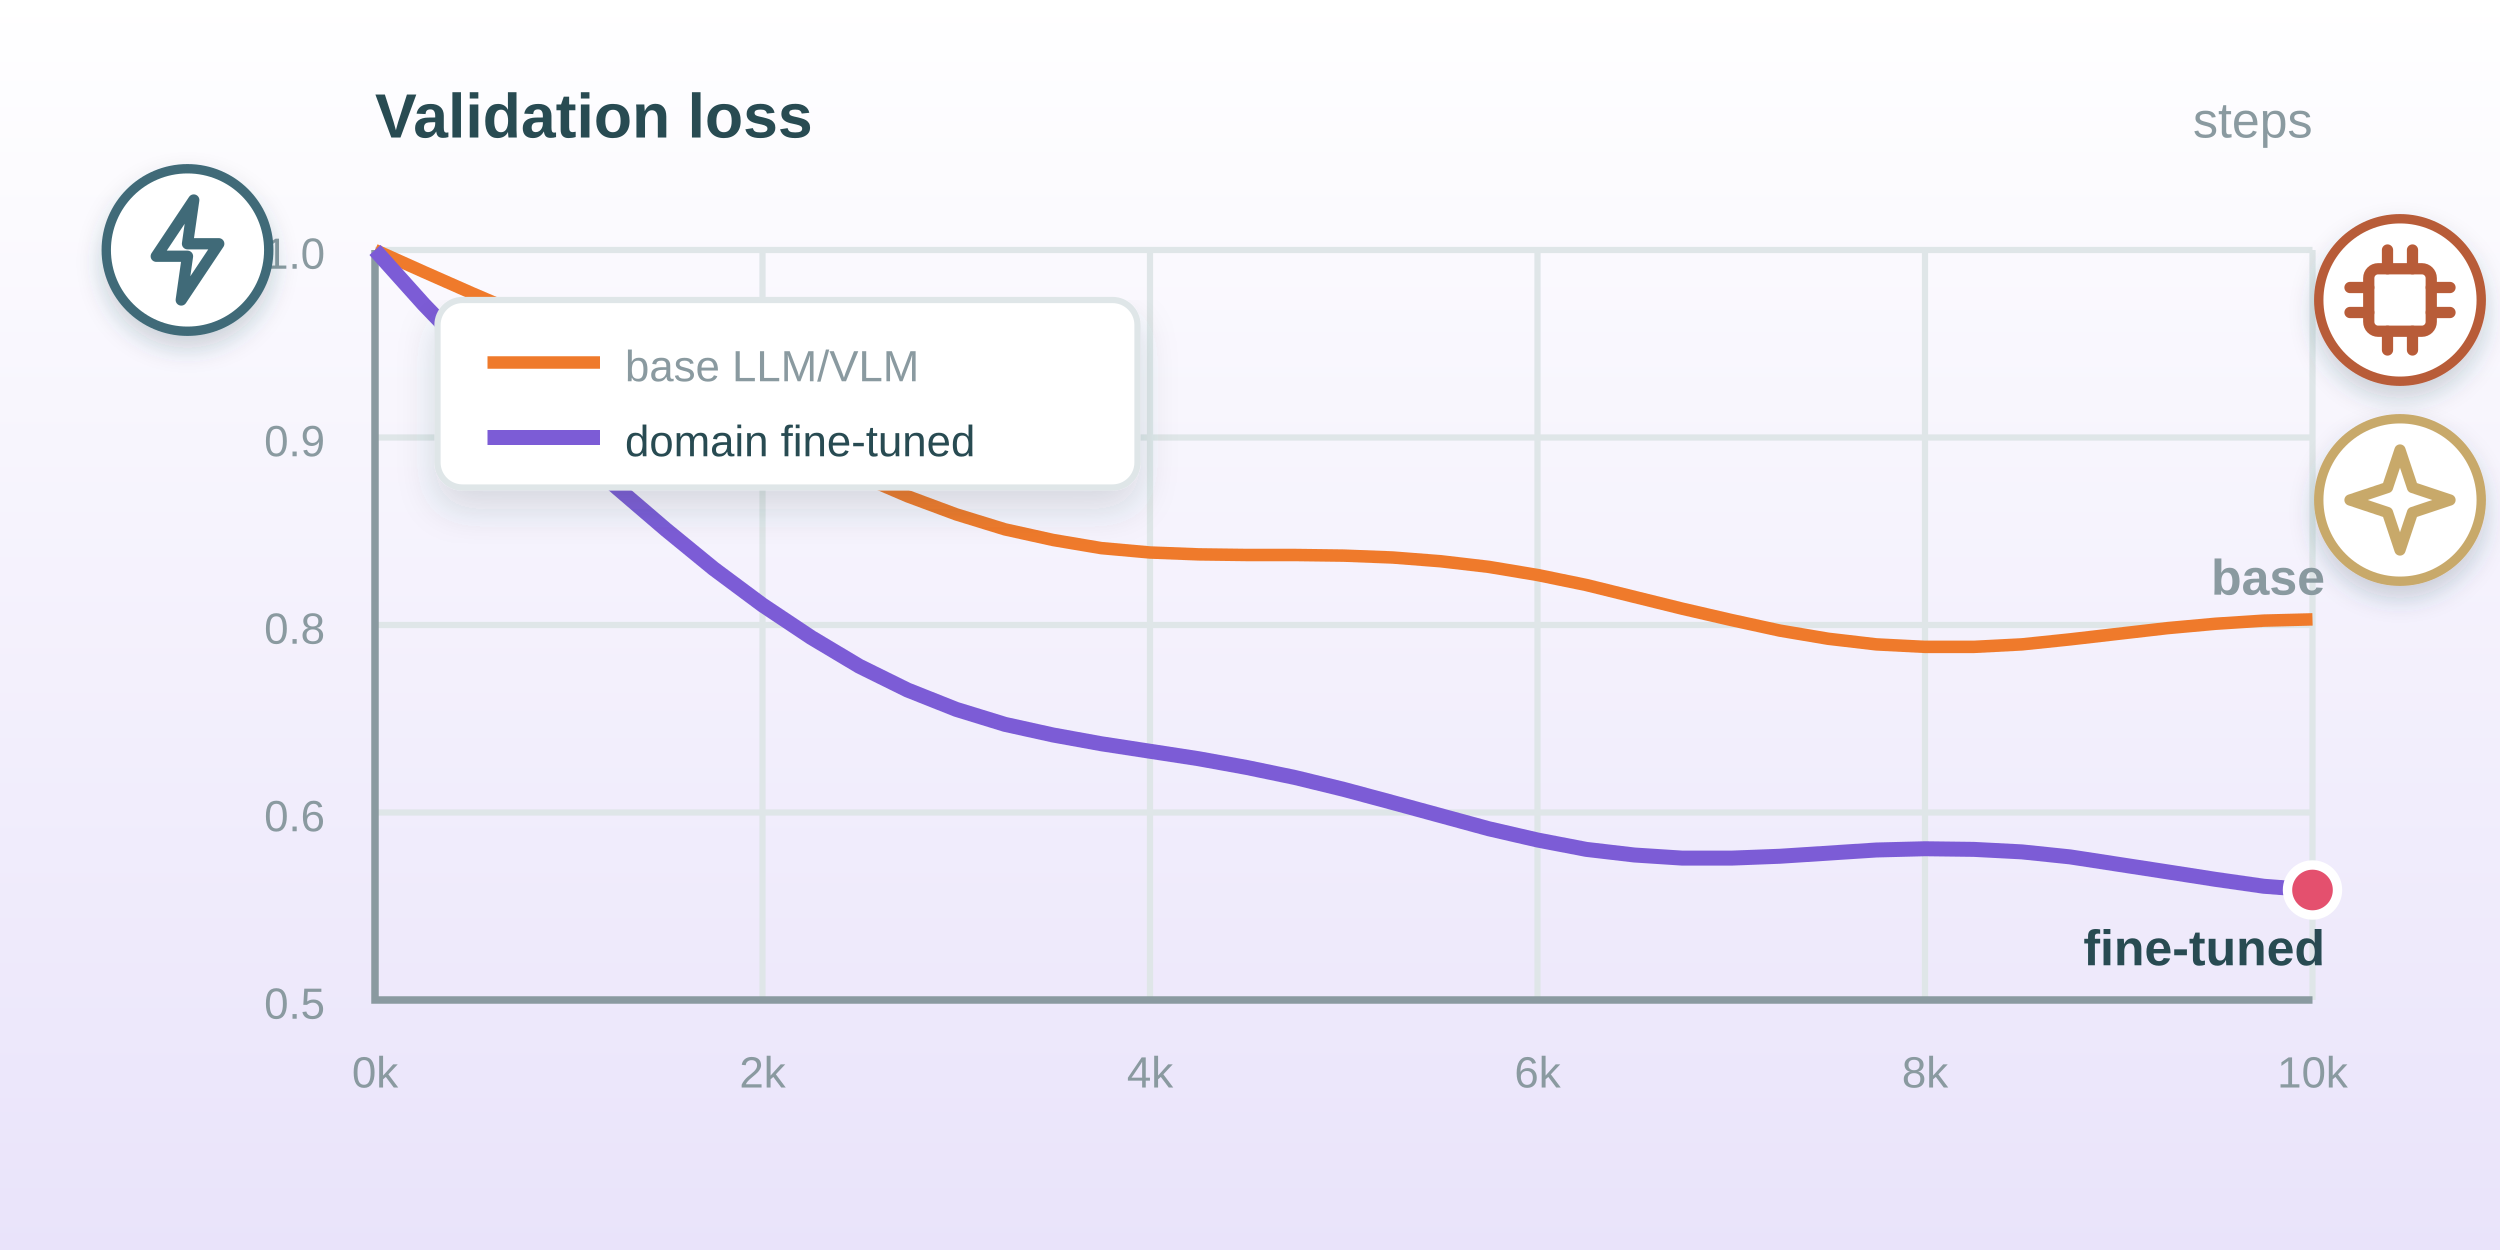
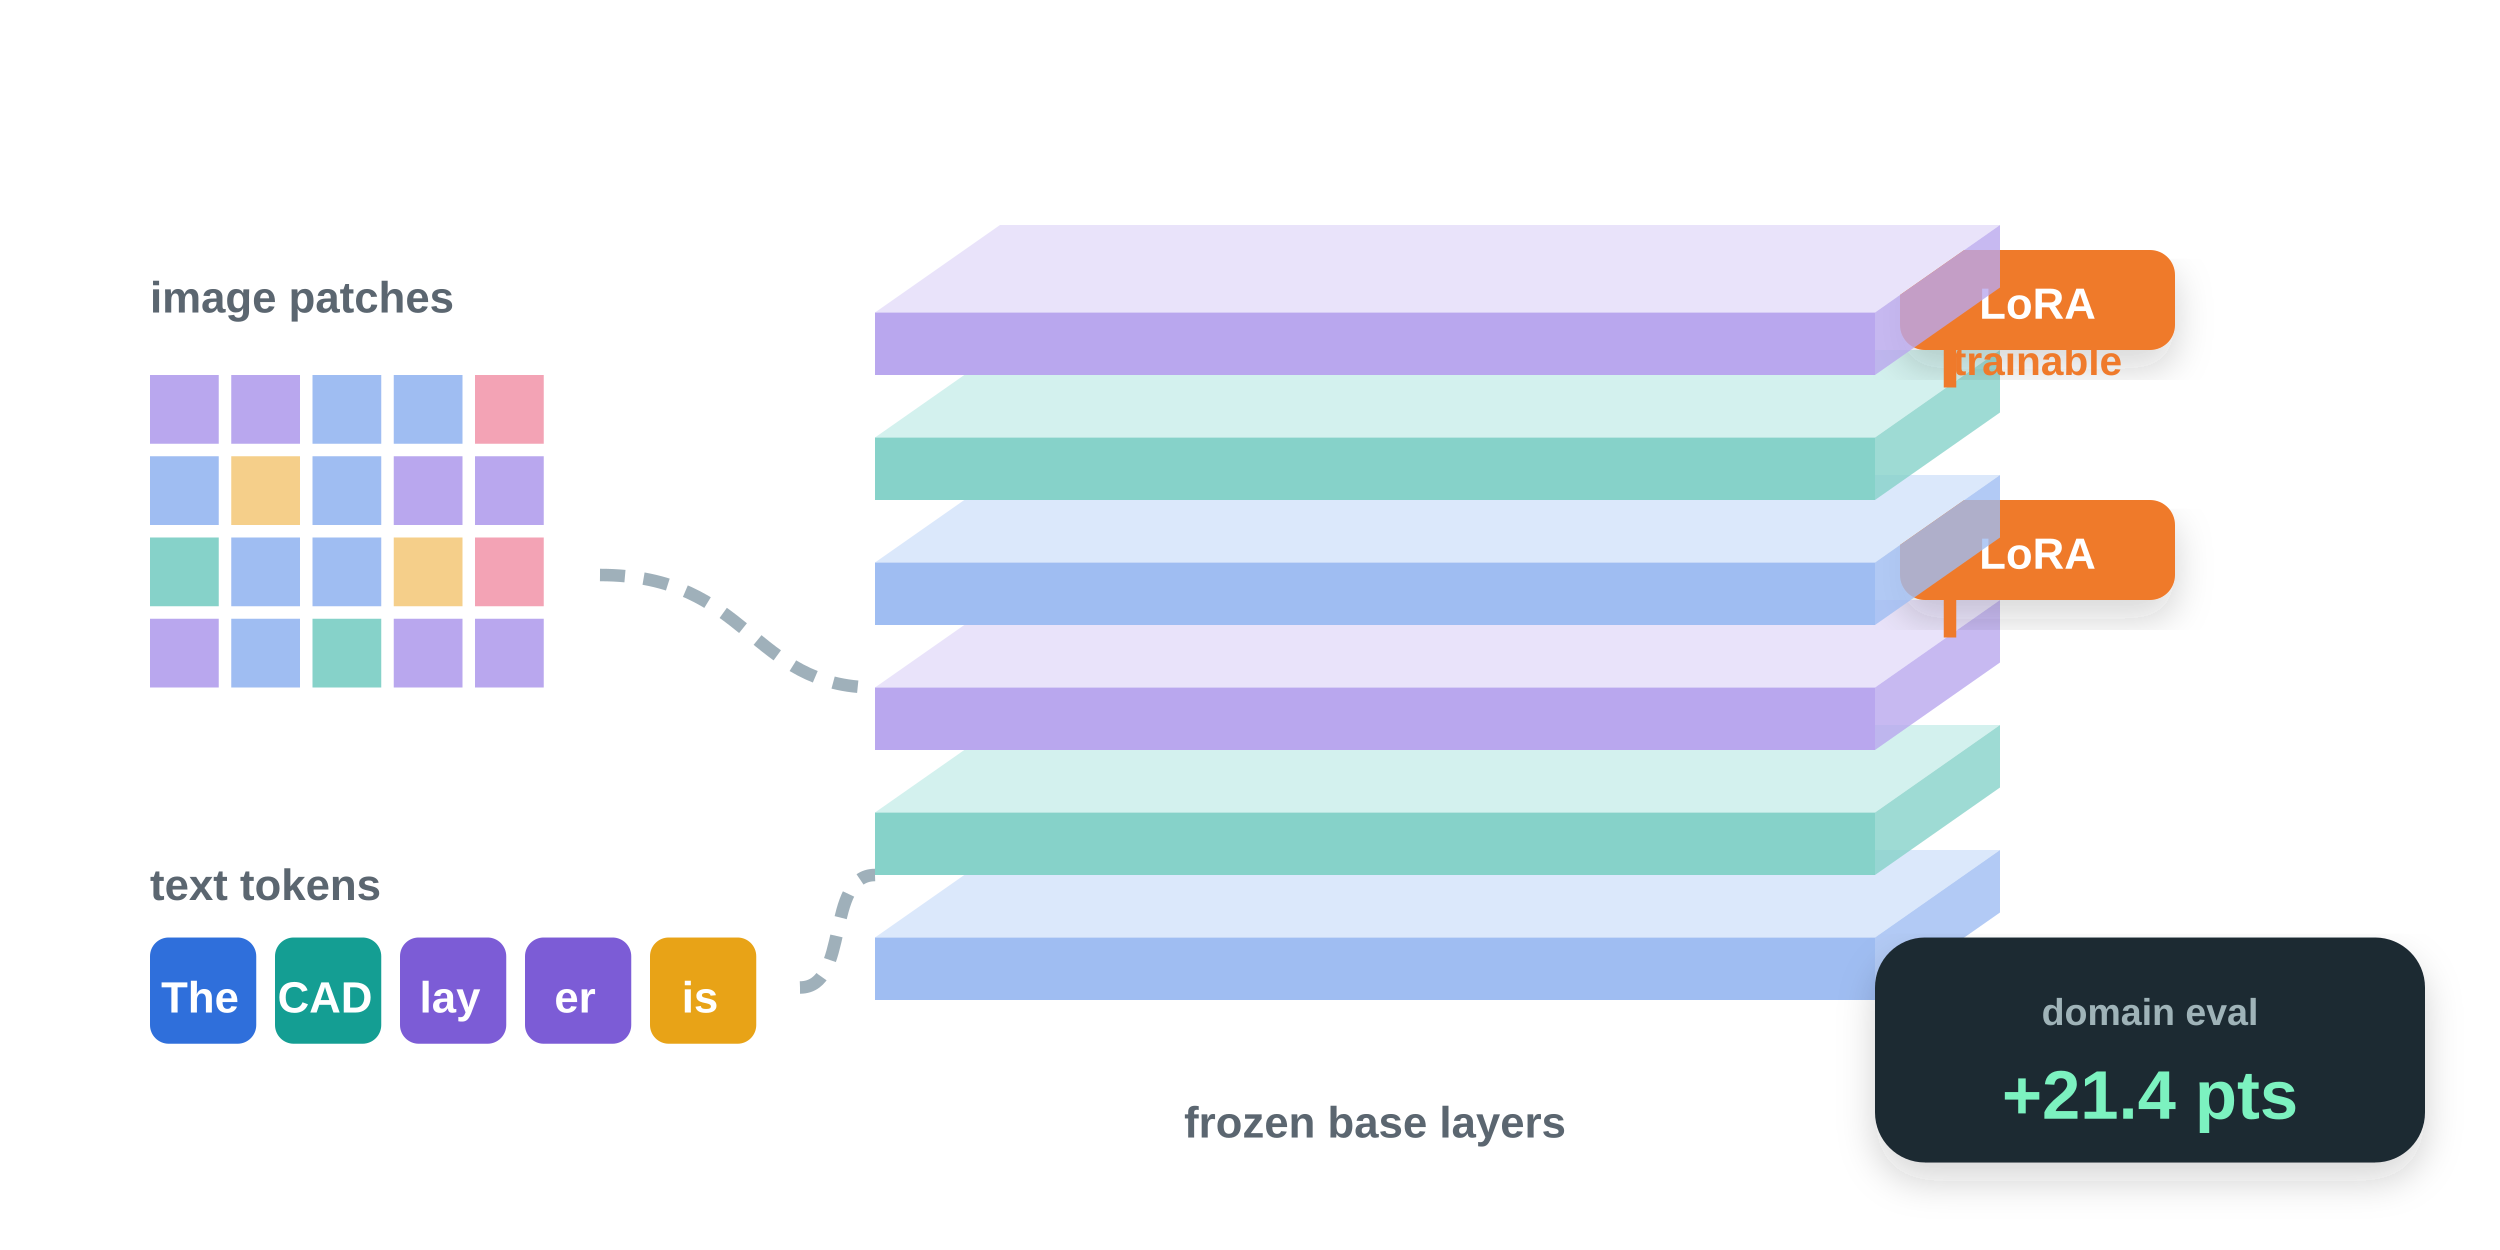
- <svg xmlns="http://www.w3.org/2000/svg" viewBox="0 0 400 200" font-family="Manrope, Arial, sans-serif" role="img" aria-label="Training loss curves: base model versus fine-tuned model">
-   <rect width="400" height="200" fill="url(#ground)" />
+ <svg xmlns="http://www.w3.org/2000/svg" viewBox="0 0 400 200" font-family="Manrope, Arial, sans-serif" role="img" aria-label="Transformer layer stack with adapter modules fed by text tokens and image patches">
  <defs>
-     <linearGradient id="ground" x1="0" y1="0" x2="0" y2="1">
-       <stop offset="0" stop-color="#ffffff" />
-       <stop offset="1" stop-color="#e9e3fa" />
-     </linearGradient>
    <filter id="sh" x="-10%" y="-10%" width="130%" height="140%">
-       <feDropShadow dx="0" dy="3" stdDeviation="3" flood-color="#284b52" flood-opacity="0.16" />
-     </filter>
-     <filter id="bs" x="-30%" y="-30%" width="160%" height="160%">
-       <feDropShadow dx="0" dy="2" stdDeviation="2" flood-color="#284b52" flood-opacity="0.22" />
+       <feDropShadow dx="0" dy="3" stdDeviation="3" flood-color="#1f2933" flood-opacity="0.18" />
    </filter>
  </defs>
-   <text x="60" y="22" font-size="10" font-weight="700" fill="#284b52" text-anchor="start">Validation loss</text>
-   <text x="370" y="22" font-size="8" font-weight="500" fill="#8a9aa0" text-anchor="end">steps</text>
-   <path d="M60 130.0 H370" stroke="#dfe6e8" stroke-width="1" />
-   <path d="M60 100.0 H370" stroke="#dfe6e8" stroke-width="1" />
-   <path d="M60 70.0 H370" stroke="#dfe6e8" stroke-width="1" />
-   <path d="M60 40.0 H370" stroke="#dfe6e8" stroke-width="1" />
-   <path d="M122.0 160 V40" stroke="#dfe6e8" stroke-width="1" />
-   <path d="M184.0 160 V40" stroke="#dfe6e8" stroke-width="1" />
-   <path d="M246.0 160 V40" stroke="#dfe6e8" stroke-width="1" />
-   <path d="M308.0 160 V40" stroke="#dfe6e8" stroke-width="1" />
-   <path d="M370.0 160 V40" stroke="#dfe6e8" stroke-width="1" />
-   <path d="M60 40 V160 H370" fill="none" stroke="#8a9aa0" stroke-width="1.2" />
-   <text x="60.0" y="174" font-size="7" font-weight="500" fill="#8a9aa0" text-anchor="middle">0k</text>
-   <text x="122.0" y="174" font-size="7" font-weight="500" fill="#8a9aa0" text-anchor="middle">2k</text>
-   <text x="184.0" y="174" font-size="7" font-weight="500" fill="#8a9aa0" text-anchor="middle">4k</text>
-   <text x="246.0" y="174" font-size="7" font-weight="500" fill="#8a9aa0" text-anchor="middle">6k</text>
-   <text x="308.0" y="174" font-size="7" font-weight="500" fill="#8a9aa0" text-anchor="middle">8k</text>
-   <text x="370.0" y="174" font-size="7" font-weight="500" fill="#8a9aa0" text-anchor="middle">10k</text>
-   <text x="52" y="163.0" font-size="7" font-weight="500" fill="#8a9aa0" text-anchor="end">0.5</text>
-   <text x="52" y="133.0" font-size="7" font-weight="500" fill="#8a9aa0" text-anchor="end">0.6</text>
-   <text x="52" y="103.0" font-size="7" font-weight="500" fill="#8a9aa0" text-anchor="end">0.8</text>
-   <text x="52" y="73.0" font-size="7" font-weight="500" fill="#8a9aa0" text-anchor="end">0.9</text>
-   <text x="52" y="43.0" font-size="7" font-weight="500" fill="#8a9aa0" text-anchor="end">1.0</text>
-   <polyline points="60.0,40.0 67.8,43.5 75.5,46.9 83.2,50.2 91.0,53.6 98.8,57.1 106.5,60.8 114.2,64.7 122.0,68.6 129.8,72.4 137.5,76.1 145.2,79.4 153.0,82.3 160.8,84.7 168.5,86.4 176.2,87.7 184.0,88.4 191.8,88.7 199.5,88.8 207.2,88.8 215.0,88.9 222.8,89.2 230.5,89.8 238.2,90.7 246.0,92.0 253.8,93.6 261.5,95.5 269.2,97.4 277.0,99.2 284.8,100.9 292.5,102.2 300.2,103.1 308.0,103.5 315.8,103.5 323.5,103.1 331.2,102.3 339.0,101.4 346.8,100.5 354.5,99.8 362.2,99.3 370.0,99.1" fill="none" stroke="#ef7a2b" stroke-width="2" stroke-linejoin="round" />
-   <polyline points="60.0,40.0 67.8,48.7 75.5,56.7 83.2,64.1 91.0,71.2 98.8,78.1 106.5,84.7 114.2,91.0 122.0,96.8 129.8,102.0 137.5,106.6 145.2,110.4 153.0,113.5 160.8,115.9 168.5,117.6 176.2,119.0 184.0,120.2 191.8,121.4 199.5,122.8 207.2,124.4 215.0,126.3 222.8,128.4 230.5,130.5 238.2,132.6 246.0,134.4 253.8,135.9 261.5,136.8 269.2,137.3 277.0,137.3 284.8,137.0 292.5,136.5 300.2,136.0 308.0,135.8 315.8,135.9 323.5,136.3 331.2,137.1 339.0,138.3 346.8,139.5 354.5,140.7 362.2,141.8 370.0,142.4" fill="none" stroke="#7c5cd6" stroke-width="2.4" stroke-linejoin="round" />
-   <circle cx="370" cy="142.4" r="4" fill="#e4506e" stroke="#ffffff" stroke-width="1.5" />
-   <text x="372" y="95.148" font-size="8" font-weight="700" fill="#8a9aa0" text-anchor="end">base</text>
-   <text x="372" y="154.439" font-size="8" font-weight="700" fill="#284b52" text-anchor="end">fine-tuned</text>
-   <rect x="70" y="48" width="112" height="30" rx="4" fill="#ffffff" stroke="#dfe6e8" filter="url(#sh)" />
-   <path d="M78 58 H96" stroke="#ef7a2b" stroke-width="2" />
-   <text x="100" y="61" font-size="7" font-weight="500" fill="#8a9aa0" text-anchor="start">base LLM/VLM</text>
-   <path d="M78 70 H96" stroke="#7c5cd6" stroke-width="2.4" />
-   <text x="100" y="73" font-size="7" font-weight="500" fill="#284b52" text-anchor="start">domain fine-tuned</text>
-   <g transform="translate(384 48)" filter="url(#bs)">
-     <circle r="13" fill="#ffffff" stroke="#b85c38" stroke-width="1.5" />
-     <g fill="none" stroke="#b85c38" stroke-width="1.8" stroke-linecap="round" stroke-linejoin="round" color="#b85c38">
-       <rect x="-5" y="-5" width="10" height="10" rx="1.5" />
-       <path d="M-2 -5 V-8 M2 -5 V-8 M-2 5 V8 M2 5 V8 M-5 -2 H-8 M-5 2 H-8 M5 -2 H8 M5 2 H8" />
-     </g>
-   </g>
-   <g transform="translate(384 80)" filter="url(#bs)">
-     <circle r="13" fill="#ffffff" stroke="#c8a96b" stroke-width="1.5" />
-     <g fill="none" stroke="#c8a96b" stroke-width="1.8" stroke-linecap="round" stroke-linejoin="round" color="#c8a96b">
-       <path d="M0 -8 L2 -2 L8 0 L2 2 L0 8 L-2 2 L-8 0 L-2 -2 Z" />
-     </g>
-   </g>
-   <g transform="translate(30 40)" filter="url(#bs)">
-     <circle r="13" fill="#ffffff" stroke="#3f6b78" stroke-width="1.5" />
-     <g fill="none" stroke="#3f6b78" stroke-width="1.8" stroke-linecap="round" stroke-linejoin="round" color="#3f6b78">
-       <path d="M1 -8 L-5 1 H0 L-1 8 L5 -1 H0 Z" />
-     </g>
+   <rect width="400" height="200" fill="#ffffff" />
+   <text x="24" y="50" font-size="7" font-weight="700" fill="#5b6670" text-anchor="start">image patches</text>
+   <rect x="24" y="60" width="11" height="11" fill="#b9a7ee" />
+   <rect x="37" y="60" width="11" height="11" fill="#b9a7ee" />
+   <rect x="50" y="60" width="11" height="11" fill="#9fbdf2" />
+   <rect x="63" y="60" width="11" height="11" fill="#9fbdf2" />
+   <rect x="76" y="60" width="11" height="11" fill="#f3a3b5" />
+   <rect x="24" y="73" width="11" height="11" fill="#9fbdf2" />
+   <rect x="37" y="73" width="11" height="11" fill="#f5cf8a" />
+   <rect x="50" y="73" width="11" height="11" fill="#9fbdf2" />
+   <rect x="63" y="73" width="11" height="11" fill="#b9a7ee" />
+   <rect x="76" y="73" width="11" height="11" fill="#b9a7ee" />
+   <rect x="24" y="86" width="11" height="11" fill="#86d2c9" />
+   <rect x="37" y="86" width="11" height="11" fill="#9fbdf2" />
+   <rect x="50" y="86" width="11" height="11" fill="#9fbdf2" />
+   <rect x="63" y="86" width="11" height="11" fill="#f5cf8a" />
+   <rect x="76" y="86" width="11" height="11" fill="#f3a3b5" />
+   <rect x="24" y="99" width="11" height="11" fill="#b9a7ee" />
+   <rect x="37" y="99" width="11" height="11" fill="#9fbdf2" />
+   <rect x="50" y="99" width="11" height="11" fill="#86d2c9" />
+   <rect x="63" y="99" width="11" height="11" fill="#b9a7ee" />
+   <rect x="76" y="99" width="11" height="11" fill="#b9a7ee" />
+   <text x="24" y="144" font-size="7" font-weight="700" fill="#5b6670" text-anchor="start">text tokens</text>
+   <rect x="24" y="150" width="17" height="17" rx="3" fill="#2f6fdb" />
+   <text x="32" y="162" font-size="7" font-weight="800" fill="#ffffff" text-anchor="middle">The</text>
+   <rect x="44" y="150" width="17" height="17" rx="3" fill="#149e93" />
+   <text x="52" y="162" font-size="7" font-weight="800" fill="#ffffff" text-anchor="middle">CAD</text>
+   <rect x="64" y="150" width="17" height="17" rx="3" fill="#7c5cd6" />
+   <text x="72" y="162" font-size="7" font-weight="800" fill="#ffffff" text-anchor="middle">lay</text>
+   <rect x="84" y="150" width="17" height="17" rx="3" fill="#7c5cd6" />
+   <text x="92" y="162" font-size="7" font-weight="800" fill="#ffffff" text-anchor="middle">er</text>
+   <rect x="104" y="150" width="17" height="17" rx="3" fill="#e8a317" />
+   <text x="112" y="162" font-size="7" font-weight="800" fill="#ffffff" text-anchor="middle">is</text>
+   <path d="M96 92 C120 92 120 110 140 110" fill="none" stroke="#9fb0ba" stroke-width="2" stroke-dasharray="4 3" />
+   <path d="M128 158 C136 158 132 140 140 140" fill="none" stroke="#9fb0ba" stroke-width="2" stroke-dasharray="4 3" />
+   <polygon points="140,150 300,150 320,136 160,136" fill="#dbe8fb" />
+   <polygon points="140,150 300,150 300,160 140,160" fill="#9fbdf2" />
+   <polygon points="300,150 320,136 320,146 300,160" fill="#9fbdf2" opacity="0.8" />
+   <polygon points="140,130 300,130 320,116 160,116" fill="#d3f1ee" />
+   <polygon points="140,130 300,130 300,140 140,140" fill="#86d2c9" />
+   <polygon points="300,130 320,116 320,126 300,140" fill="#86d2c9" opacity="0.8" />
+   <polygon points="140,110 300,110 320,96 160,96" fill="#e9e3fa" />
+   <polygon points="140,110 300,110 300,120 140,120" fill="#b9a7ee" />
+   <polygon points="300,110 320,96 320,106 300,120" fill="#b9a7ee" opacity="0.8" />
+   <rect x="304" y="80" width="44" height="16" rx="4" fill="#ef7a2b" filter="url(#sh)" />
+   <text x="326" y="91" font-size="7" font-weight="800" fill="#ffffff" text-anchor="middle">LoRA</text>
+   <path d="M312 96 V102" stroke="#ef7a2b" stroke-width="2" />
+   <polygon points="140,90 300,90 320,76 160,76" fill="#dbe8fb" />
+   <polygon points="140,90 300,90 300,100 140,100" fill="#9fbdf2" />
+   <polygon points="300,90 320,76 320,86 300,100" fill="#9fbdf2" opacity="0.8" />
+   <polygon points="140,70 300,70 320,56 160,56" fill="#d3f1ee" />
+   <polygon points="140,70 300,70 300,80 140,80" fill="#86d2c9" />
+   <polygon points="300,70 320,56 320,66 300,80" fill="#86d2c9" opacity="0.8" />
+   <rect x="304" y="40" width="44" height="16" rx="4" fill="#ef7a2b" filter="url(#sh)" />
+   <text x="326" y="51" font-size="7" font-weight="800" fill="#ffffff" text-anchor="middle">LoRA</text>
+   <path d="M312 56 V62" stroke="#ef7a2b" stroke-width="2" />
+   <polygon points="140,50 300,50 320,36 160,36" fill="#e9e3fa" />
+   <polygon points="140,50 300,50 300,60 140,60" fill="#b9a7ee" />
+   <polygon points="300,50 320,36 320,46 300,60" fill="#b9a7ee" opacity="0.8" />
+   <text x="220" y="182" font-size="7" font-weight="700" fill="#5b6670" text-anchor="middle">frozen base layers</text>
+   <text x="326" y="60" font-size="6.5" font-weight="800" fill="#ef7a2b" text-anchor="middle">trainable</text>
+   <g transform="translate(300 150)">
+     <rect width="88" height="36" rx="8" fill="#1f2933" filter="url(#sh)" />
+     <text x="44" y="14" font-size="6" font-weight="700" fill="#9fb3b8" text-anchor="middle">domain eval</text>
+     <text x="44" y="29" font-size="11" font-weight="800" fill="#7CF2C0" text-anchor="middle">+21.4 pts</text>
  </g>
</svg>
